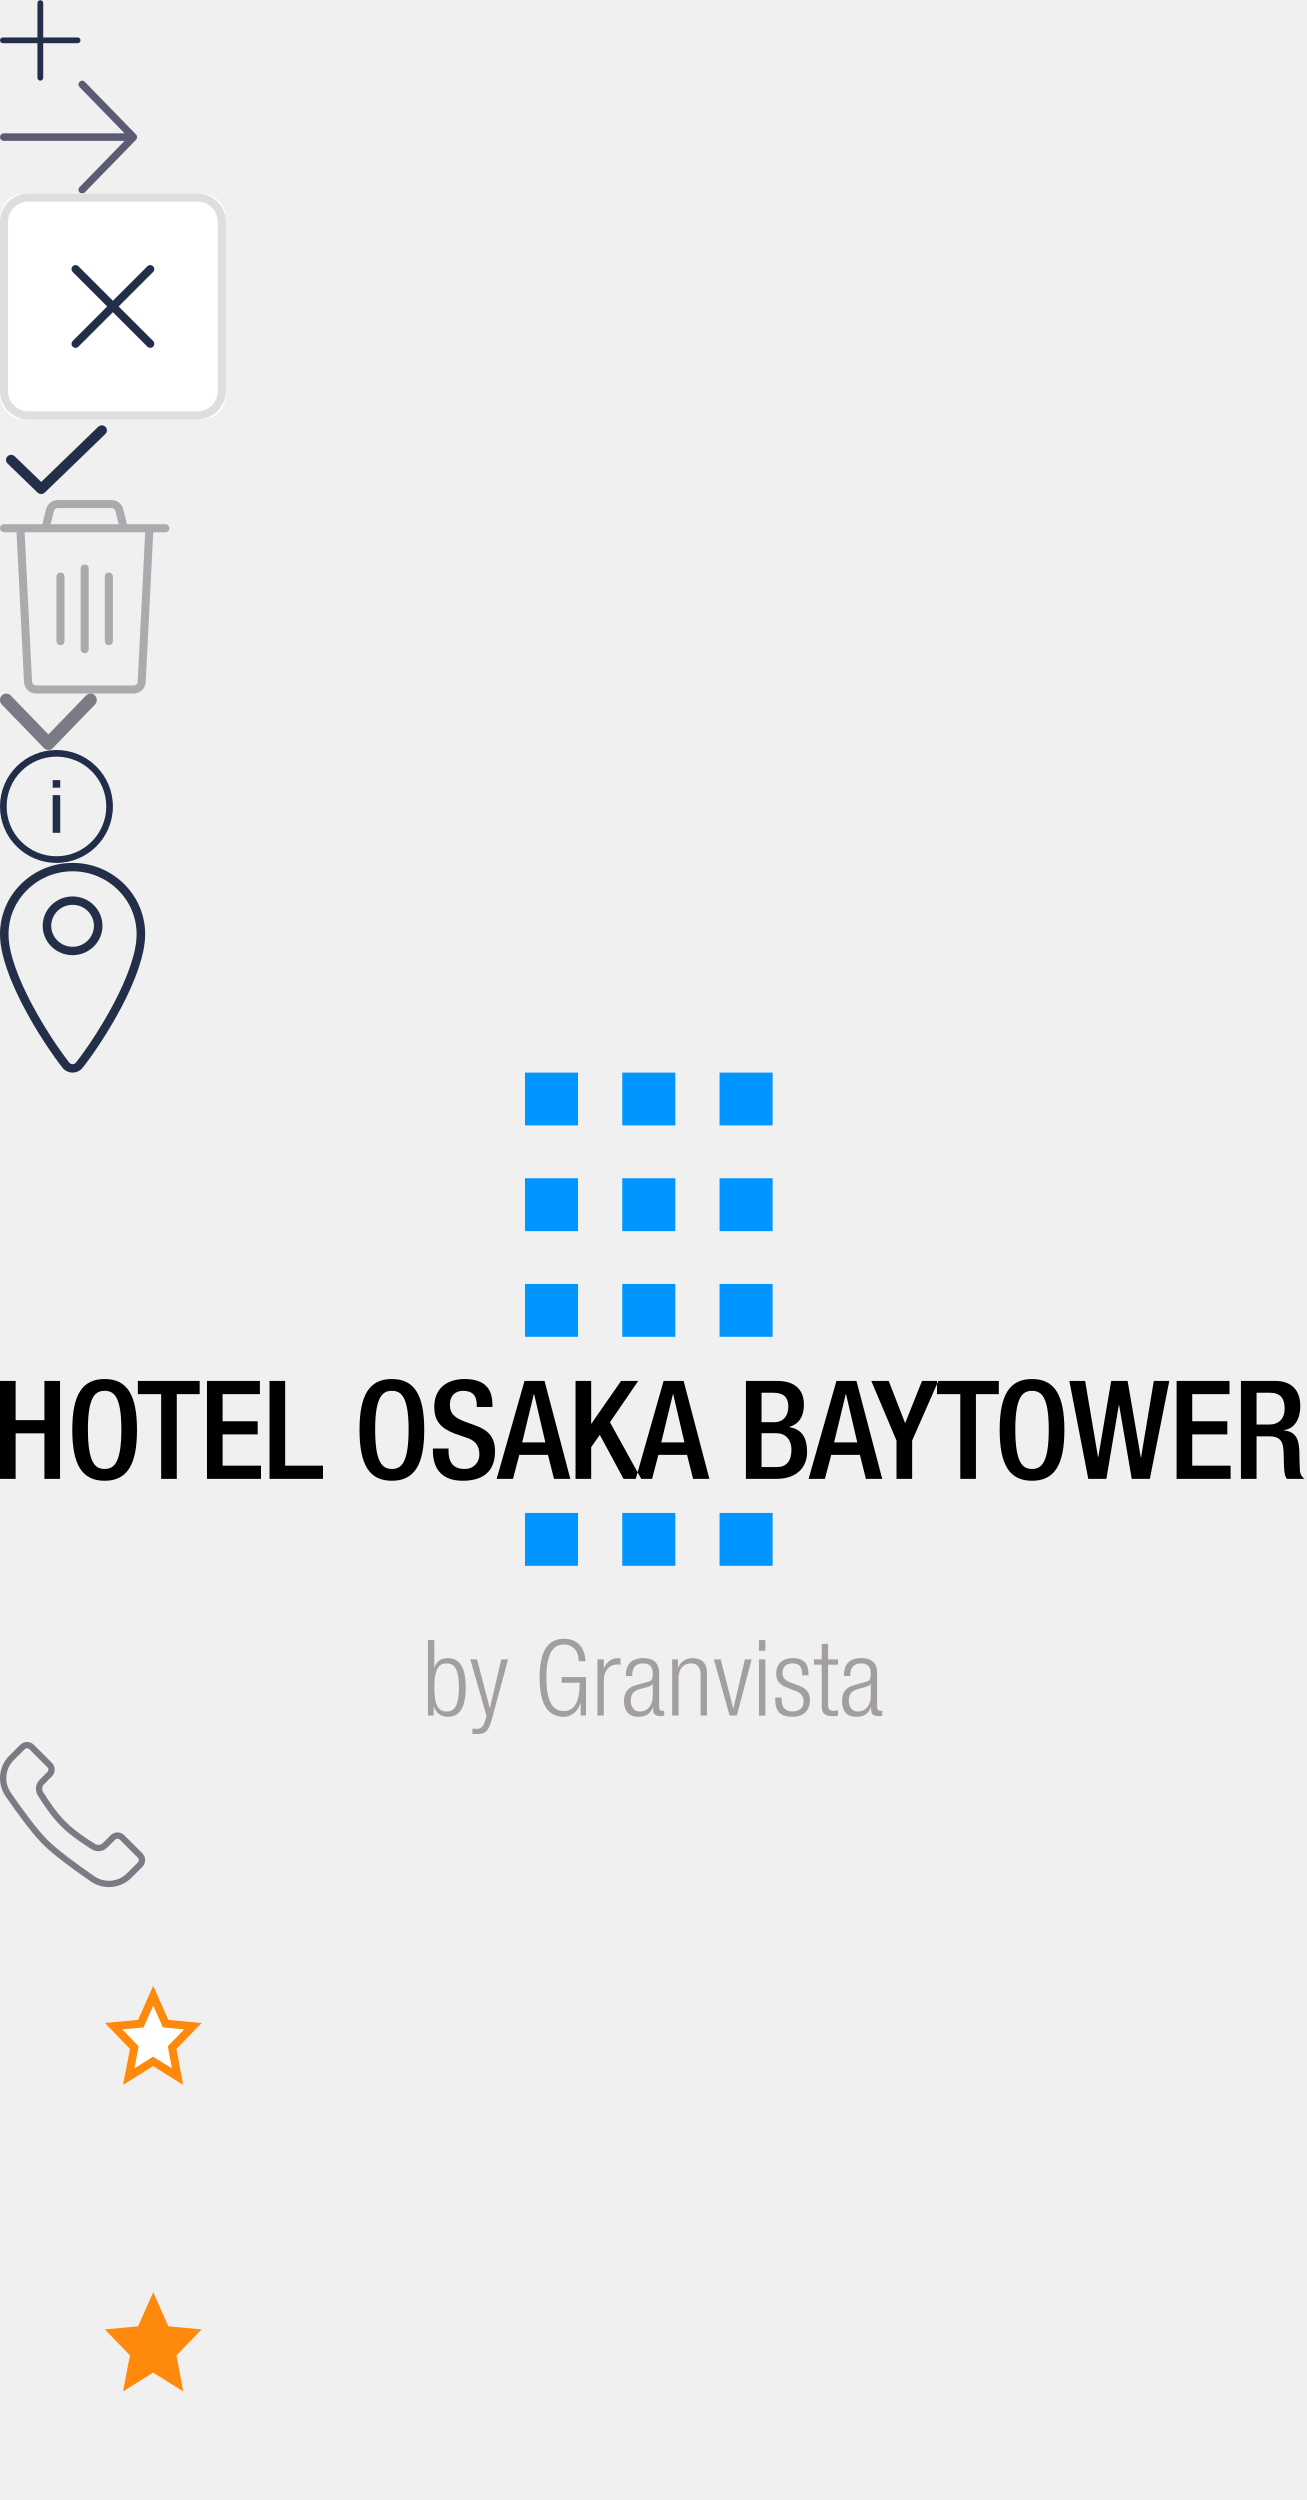
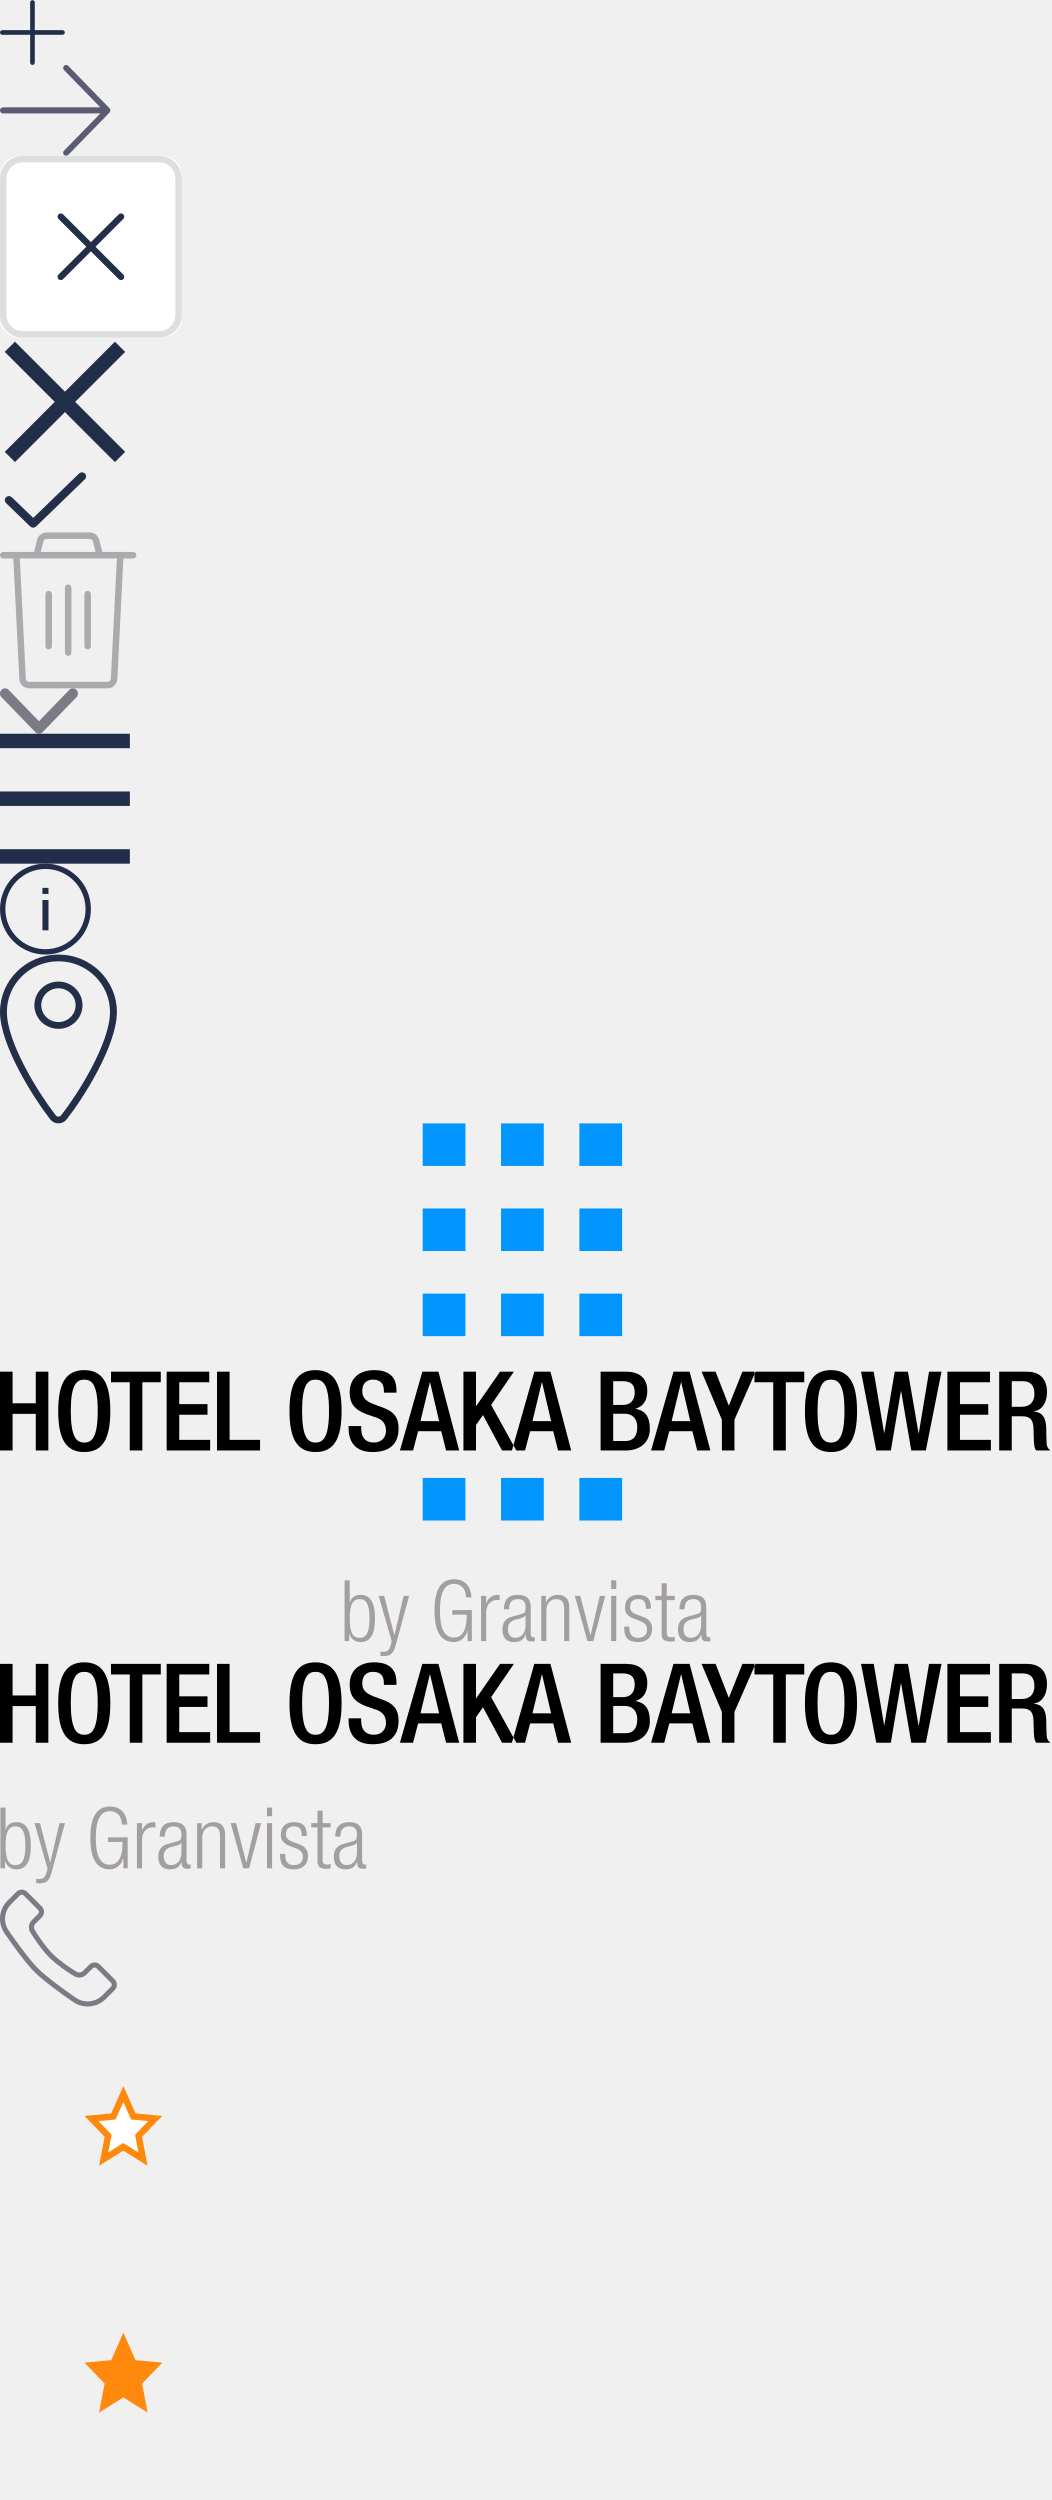
- <svg xmlns="http://www.w3.org/2000/svg" xmlns:xlink="http://www.w3.org/1999/xlink" width="162" height="310" viewBox="0 0 162 310">
+ <svg xmlns="http://www.w3.org/2000/svg" xmlns:xlink="http://www.w3.org/1999/xlink" width="162" height="385" viewBox="0 0 162 385">
  <svg width="10" height="10" viewBox="0 0 10 10" id="add-room" y="0">
    <path d="M5.357 5.358v4.286a.357.357 0 0 1-.714 0V5.358H.357a.357.357 0 0 1 0-.715h4.286V.357a.358.358 0 0 1 .714 0v4.286h4.286a.358.358 0 0 1 0 .715H5.357z" fill="#232E48" fill-rule="evenodd" />
  </svg>
  <svg width="17" height="14" viewBox="0 0 17 14" id="arrow" y="10">
    <path fill="#5B5B74" fill-rule="evenodd" d="M16.867 6.67c.09.092.133.211.133.33a.47.47 0 0 1-.133.33l-6.363 6.533a.447.447 0 0 1-.643 0 .476.476 0 0 1 0-.66l5.587-5.736H.455A.46.46 0 0 1 0 7a.46.46 0 0 1 .455-.466h14.993L9.861.796a.476.476 0 0 1 0-.66.447.447 0 0 1 .643 0l6.363 6.534z" />
  </svg>
  <svg width="28" height="28" viewBox="0 0 28 28" id="close-btn" y="24">
    <defs>
      <rect id="a" width="28" height="28" rx="3" />
    </defs>
    <g fill="none" fill-rule="evenodd">
      <use fill="#FFF" xlink:href="#a" />
      <rect stroke="#DDDEE0" x=".5" y=".5" width="27" height="27" rx="3" />
      <path d="M14.496 14l4.401 4.4a.352.352 0 0 1-.497.497l-4.4-4.4-4.4 4.4a.352.352 0 0 1-.497-.497l4.4-4.4-4.4-4.4a.352.352 0 0 1 .497-.497l4.4 4.4 4.4-4.4a.352.352 0 0 1 .497.497l-4.4 4.4z" stroke="#232E48" stroke-width=".3" fill="#232E48" />
    </g>
  </svg>
-   <svg width="14" height="10" viewBox="0 0 14 10" id="confirm-room" y="52">
+   <svg width="20" height="20" viewBox="0 0 20 20" id="close-menu" y="52">
+     <path d="M10 8.318L2.3.618.73 2.189l7.7 7.7-7.7 7.7 1.571 1.57L10 11.46l7.7 7.7 1.571-1.572-7.7-7.7 7.7-7.699L17.7.618l-7.7 7.7z" fill="#222D49" fill-rule="evenodd" />
+   </svg>
+   <svg width="14" height="10" viewBox="0 0 14 10" id="confirm-room" y="72">
    <path d="M12.891 1.615L5.37 8.895a.381.381 0 0 1-.526 0c-.001-.001 0-.004-.002-.005l-.011-.008-3.72-3.6a.356.356 0 0 1 0-.515.384.384 0 0 1 .53 0l3.472 3.359 7.252-7.02a.38.38 0 0 1 .527 0 .352.352 0 0 1 0 .51" stroke="#232E48" stroke-width=".526" fill="#232E48" fill-rule="evenodd" />
  </svg>
-   <svg width="21" height="24" viewBox="0 0 21 24" id="delete-icon" y="62">
+   <svg width="21" height="24" viewBox="0 0 21 24" id="delete-icon" y="82">
    <path d="M17.074 22.523a.501.501 0 0 1-.5.477H4.476a.501.501 0 0 1-.5-.475L3.051 4h14.95l-.927 18.523zM6.686 1.378A.5.5 0 0 1 7.171 1h6.658c.23 0 .43.156.484.378L14.72 3H6.281l.405-1.622zM20.5 3a.5.5 0 1 1 0 1h-1.499l-.929 18.574A1.5 1.5 0 0 1 16.574 24H4.476a1.5 1.5 0 0 1-1.498-1.424L2.05 4H.5a.5.5 0 1 1 0-1h4.75l.466-1.864A1.499 1.499 0 0 1 7.171 0h6.658a1.5 1.5 0 0 1 1.455 1.136L15.75 3h4.75zm-13 6a.5.5 0 0 0-.5.5v8a.5.5 0 0 0 1 0v-8a.5.5 0 0 0-.5-.5zm6 0a.5.5 0 0 0-.5.5v8a.5.5 0 0 0 1 0v-8a.5.5 0 0 0-.5-.5zm-3-1a.5.5 0 0 0-.5.5v10a.5.5 0 0 0 1 0v-10a.5.5 0 0 0-.5-.5z" fill="#AAABAE" fill-rule="evenodd" />
  </svg>
-   <svg width="12" height="7" viewBox="0 0 12 7" id="down-arrow" y="86">
+   <svg width="12" height="7" viewBox="0 0 12 7" id="down-arrow" y="106">
    <path d="M11.774.235a.756.756 0 0 0-1.096 0L6 5.068 1.322.235a.774.774 0 0 0-1.096 0A.808.808 0 0 0 0 .8c0 .214.08.414.226.566l5.227 5.399a.752.752 0 0 0 1.095 0l5.226-5.4A.81.81 0 0 0 12 .8a.808.808 0 0 0-.226-.565" fill="#7B7B85" fill-rule="evenodd" />
  </svg>
-   <svg width="14" height="14" viewBox="0 0 14 14" id="info-icon" y="93">
+   <svg width="20" height="20" viewBox="0 0 20 20" id="hamburguer-icon" y="113">
+     <path d="M0 0h20v2.222H0V0zm0 8.889h20v2.222H0V8.89zm0 8.889h20V20H0v-2.222z" fill="#222D49" fill-rule="evenodd" />
+   </svg>
+   <svg width="14" height="14" viewBox="0 0 14 14" id="info-icon" y="133">
    <path d="M7 14A7 7 0 1 1 7 0a7 7 0 0 1 0 14zm0-.824A6.176 6.176 0 1 0 7 .824a6.176 6.176 0 0 0 0 12.352zm-.467-8.51v-.933h.934v.934h-.934zm0 5.6V5.6h.934v4.667h-.934z" fill="#222D49" fill-rule="evenodd" />
  </svg>
-   <svg width="18" height="26" viewBox="0 0 18 26" id="location-icon" y="107">
+   <svg width="18" height="26" viewBox="0 0 18 26" id="location-icon" y="147">
    <path fill="#232E48" fill-rule="evenodd" d="M9 10.4c-1.46 0-2.647-1.166-2.647-2.6C6.353 6.366 7.54 5.2 9 5.2c1.46 0 2.647 1.166 2.647 2.6 0 1.434-1.188 2.6-2.647 2.6m0-6.24c-2.047 0-3.706 1.629-3.706 3.64S6.954 11.44 9 11.44c2.047 0 3.706-1.629 3.706-3.64S11.046 4.16 9 4.16m.417 20.6a.522.522 0 0 1-.415.2.52.52 0 0 1-.416-.202C6.131 21.638 1.059 13.641 1.059 8.84c0-4.301 3.562-7.8 7.941-7.8 4.38 0 7.941 3.499 7.941 7.8 0 4.828-5.07 12.809-7.524 15.92M9 0C4.03 0 0 3.958 0 8.84c0 5.176 5.276 13.412 7.748 16.555A1.59 1.59 0 0 0 9.002 26c.466 0 .934-.2 1.252-.604C12.728 22.262 18 14.047 18 8.84 18 3.958 13.97 0 9 0" />
  </svg>
-   <svg width="162" height="83" viewBox="0 0 162 83" id="logo" y="133">
+   <svg width="162" height="83" viewBox="0 0 162 83" id="logo" y="173">
    <g fill="none" fill-rule="evenodd">
      <path d="M53.065 79.724v-9.357h.79v3.446h.026c.171-.734.75-1.205 1.632-1.205 1.54 0 2.238 1.218 2.238 3.63 0 2.424-.698 3.643-2.238 3.643-.842 0-1.5-.511-1.71-1.31h-.027v1.153h-.71zm.79-3.486c0 2.581.724 2.988 1.527 2.988.79 0 1.526-.407 1.526-2.988 0-2.569-.737-2.975-1.526-2.975-.803 0-1.527.406-1.527 2.975zm6.475 3.552l-.197.654c-.224.734-.553.93-1.04.93-.171 0-.342-.012-.513-.025v.655c.158.013.316.026.526.026 1.08 0 1.474-.38 1.856-1.743l2.04-7.522h-.842l-1.409 6.028h-.026l-1.566-6.028h-.842l2.013 7.024zm11.543-4.129v.197c0 2.201-.698 3.315-1.961 3.315-1.33 0-2.159-1.087-2.159-4.128 0-3.04.83-4.128 2.159-4.128 1.224 0 1.855.944 1.855 2.07h.843c-.106-1.611-.908-2.778-2.698-2.778-1.935 0-3.001 1.481-3.001 4.836 0 3.355 1.066 4.836 3 4.836.948 0 1.764-.655 2.067-1.704h.026v1.547h.658v-4.77h-3.014v.707h2.225zm2.211 4.063h.79v-4.351c0-1.35.802-1.98 1.684-1.98.119 0 .25.014.382.04v-.786a1.006 1.006 0 0 0-.277-.04c-.829 0-1.46.46-1.763 1.246h-.027v-1.088h-.79v6.959zm4.303-4.889h-.79c0-1.428.672-2.227 2.16-2.227 1.434 0 1.973.747 1.973 1.847v4.115c0 .38.132.577.408.577h.224v.577a1.165 1.165 0 0 1-.368.078c-.619 0-1.014-.144-1.014-.865v-.236h-.026c-.316.918-1.013 1.18-1.803 1.18-1.224 0-1.777-.76-1.777-1.966 0-.93.408-1.651 1.408-1.926l1.488-.42c.565-.144.67-.301.67-1.1 0-.892-.486-1.206-1.21-1.206-.948 0-1.343.563-1.343 1.572zm2.554 2.425v-1.468h-.027c-.092.25-.526.367-.842.459l-.658.17c-.79.21-1.198.603-1.198 1.442 0 .825.422 1.363 1.106 1.363.96 0 1.619-.708 1.619-1.966zm2.409 2.464h.789v-4.679c0-1.088.605-1.782 1.54-1.782.803 0 1.198.472 1.198 1.428v5.033h.79v-5.256c0-1.31-.725-1.86-1.79-1.86-.725 0-1.383.34-1.79 1.127h-.027v-.97h-.71v6.959zm7.12 0h.895l1.842-6.96h-.842l-1.422 6.069h-.026l-1.553-6.068h-.842zm3.645-8.021h.79v-1.336h-.79zm0 8.021h.79v-6.96h-.79zm4.58-3.028c.698.276.948.669.948 1.285 0 .786-.54 1.245-1.382 1.245-.895 0-1.342-.511-1.342-1.547v-.183h-.79v.223c0 1.572.71 2.162 2.145 2.162 1.474 0 2.159-.878 2.159-2.07 0-.774-.356-1.416-1.303-1.77l-1.145-.432c-.79-.302-.948-.682-.948-1.167 0-.694.342-1.18 1.277-1.18.737 0 1.145.38 1.145 1.285v.197h.79v-.197c0-1.271-.606-1.94-1.922-1.94-1.198 0-2.08.577-2.08 2.006 0 .694.343 1.27 1.343 1.65l1.105.433zm3.199 1.888c0 .93.408 1.218 1.474 1.218.276 0 .46-.026.552-.078v-.656a1.71 1.71 0 0 1-.487.08c-.513 0-.75-.171-.75-.735V73.42h1.237v-.655h-1.237v-1.927h-.79v1.927h-.96v.655h.96v5.164zm3.526-3.749h-.789c0-1.428.671-2.227 2.159-2.227 1.434 0 1.974.747 1.974 1.847v4.115c0 .38.131.577.408.577h.223v.577a1.165 1.165 0 0 1-.368.078c-.619 0-1.013-.144-1.013-.865v-.236h-.027c-.316.918-1.013 1.18-1.803 1.18-1.224 0-1.777-.76-1.777-1.966 0-.93.408-1.651 1.409-1.926l1.487-.42c.566-.144.671-.301.671-1.1 0-.892-.487-1.206-1.21-1.206-.948 0-1.343.563-1.343 1.572zm2.554 2.425v-1.468h-.026c-.092.25-.527.367-.843.459l-.658.17c-.79.21-1.197.603-1.197 1.442 0 .825.42 1.363 1.105 1.363.961 0 1.62-.708 1.62-1.966z" fill="#2F2522" opacity=".4" />
      <path fill="#000" d="M0 50.376h1.938v-5.644h3.57v5.644h1.938V38.238H5.508V43.1h-3.57v-4.862H0v12.138zm12.975-1.224c1.156 0 2.074-.731 2.074-4.896 0-4.08-.918-4.794-2.074-4.794-1.156 0-2.074.714-2.074 4.794 0 4.165.918 4.896 2.074 4.896zm0 1.462c-2.788 0-4.012-1.972-4.012-6.307 0-4.335 1.224-6.307 4.012-6.307 2.788 0 4.012 1.972 4.012 6.307 0 4.335-1.224 6.307-4.012 6.307zm7.008-.238h1.938V39.87h2.839v-1.632h-7.667v1.632h2.89v10.506zm5.682 0h6.698v-1.632h-4.76v-3.876h4.352v-1.632h-4.352V39.87h4.624v-1.632h-6.562v12.138zm7.756 0h6.63v-1.632h-4.692V38.238h-1.938v12.138zm15.172-1.224c1.156 0 2.074-.731 2.074-4.896 0-4.08-.918-4.794-2.074-4.794-1.156 0-2.074.714-2.074 4.794 0 4.165.918 4.896 2.074 4.896zm0 1.462c-2.788 0-4.012-1.972-4.012-6.307 0-4.335 1.224-6.307 4.012-6.307 2.788 0 4.012 1.972 4.012 6.307 0 4.335-1.224 6.307-4.012 6.307zm5.087-3.995v.289c0 1.7.68 3.706 3.689 3.706 2.448 0 4.012-1.071 4.012-3.655 0-1.683-.748-2.601-2.465-3.213l-1.309-.476c-1.292-.493-1.819-1.02-1.819-2.057 0-1.292.799-1.751 1.632-1.751 1.224 0 1.7.646 1.7 1.751v.255h1.938v-.272c0-1.258-.323-3.196-3.434-3.196-2.261 0-3.774 1.224-3.774 3.434 0 1.734.765 2.652 2.533 3.332l1.326.459c1.088.323 1.734.884 1.734 2.159 0 .884-.629 1.768-1.836 1.768-1.326 0-1.989-.748-1.989-2.227v-.306H53.68zm7.909 3.757l3.451-12.138h2.482l3.196 12.138h-2.023l-.748-2.975h-3.553l-.782 2.975h-2.023zm3.162-4.522h2.873L66.23 39.87h-.034l-1.445 5.984zm6.617 4.522V38.238h1.938v5.287h.034l3.672-5.287h2.125l-3.502 5.117 3.876 7.021h-2.193l-2.941-5.457-1.071 1.53v3.927h-1.938zm7.467 0l3.451-12.138h2.482l3.196 12.138h-2.023l-.748-2.975H81.64l-.782 2.975h-2.023zm3.162-4.522h2.873l-1.394-5.984h-.034l-1.445 5.984zm10.497 4.522V38.238h3.927c1.819 0 3.264.816 3.264 2.941 0 1.462-.595 2.38-1.785 2.754v.034c1.326.238 2.176 1.037 2.176 3.094 0 2.04-1.462 3.315-3.74 3.315h-3.842zm1.938-1.462h1.921c1.156 0 1.785-.731 1.785-2.142 0-1.309-.765-2.057-1.904-2.057h-1.802v4.199zm0-5.559h1.53c1.173 0 1.785-.765 1.785-1.921 0-1.445-.867-1.734-1.955-1.734h-1.36v3.655zm5.835 7.021l3.451-12.138h2.482l3.196 12.138h-2.023l-.748-2.975h-3.553l-.782 2.975h-2.023zm3.162-4.522h2.873l-1.394-5.984h-.034l-1.445 5.984zm7.739 4.522v-4.743l-3.128-7.395h2.159l2.04 5.236 2.091-5.236h2.023l-3.247 7.395v4.743h-1.938zm7.909 0V39.87h-2.89v-1.632h7.667v1.632h-2.839v10.506h-1.938zm8.895-1.224c1.156 0 2.074-.731 2.074-4.896 0-4.08-.918-4.794-2.074-4.794-1.156 0-2.074.714-2.074 4.794 0 4.165.918 4.896 2.074 4.896zm0 1.462c-2.788 0-4.012-1.972-4.012-6.307 0-4.335 1.224-6.307 4.012-6.307 2.788 0 4.012 1.972 4.012 6.307 0 4.335-1.224 6.307-4.012 6.307zm6.974-.238h2.244l1.547-9.146h.034l1.564 9.146h2.244l2.414-12.138h-1.921l-1.581 9.486h-.034l-1.632-9.486h-2.04l-1.598 9.435h-.034l-1.598-9.435H132.6l2.346 12.138zm10.952 0h6.698v-1.632h-4.76v-3.876h4.352v-1.632h-4.352V39.87h4.624v-1.632h-6.562v12.138zm9.915-6.732h1.547c1.241 0 1.938-.748 1.938-1.972 0-1.292-.544-1.972-1.836-1.972h-1.649v3.944zm-1.938 6.732V38.238h4.284c1.7 0 3.077.867 3.077 3.128 0 1.564-.68 2.771-2.023 2.975v.034c1.224.119 1.836.782 1.904 2.482.017.799.017 1.734.068 2.465.051.595.323.867.578 1.054h-2.193c-.187-.221-.272-.595-.323-1.071a11.65 11.65 0 0 1-.051-1.088c0-.357-.017-.765-.034-1.207-.051-1.326-.459-1.904-1.768-1.904h-1.581v5.27h-1.938z" />
      <path fill="#0095FF" d="M65.097 54.605h6.58v6.553h-6.58v-6.553zm12.064 0h6.58v6.553h-6.58v-6.553zm12.065 0h6.58v6.553h-6.58v-6.553zm-24.13-28.394h6.581v6.552h-6.58v-6.552zm12.065 0h6.58v6.552h-6.58v-6.552zm12.065 0h6.58v6.552h-6.58v-6.552zm-24.13-13.106h6.581v6.553h-6.58v-6.553zm12.065 0h6.58v6.553h-6.58v-6.553zm12.065 0h6.58v6.553h-6.58v-6.553zM65.096 0h6.581v6.553h-6.58V0zm12.065 0h6.58v6.553h-6.58V0zm12.065 0h6.58v6.553h-6.58V0z" />
    </g>
  </svg>
-   <svg width="18" height="18" viewBox="0 0 18 18" id="phone-icon" y="216">
+   <svg width="162" height="35" viewBox="0 0 162 35" id="logo-mobile" y="256">
+     <g transform="translate(0 -1)" fill="none" fill-rule="evenodd">
+       <g opacity=".4" fill="#2F2522">
+         <path d="M.065 32.724v-9.357h.79v3.446H.88c.171-.734.75-1.205 1.632-1.205 1.54 0 2.238 1.218 2.238 3.63 0 2.424-.698 3.643-2.238 3.643-.842 0-1.5-.511-1.71-1.31H.775v1.153h-.71zm.79-3.486c0 2.581.724 2.988 1.527 2.988.79 0 1.526-.407 1.526-2.988 0-2.569-.737-2.975-1.526-2.975-.803 0-1.527.406-1.527 2.975zM7.33 32.79l-.197.654c-.224.734-.553.93-1.04.93-.171 0-.342-.012-.513-.025v.655c.158.013.316.026.526.026 1.08 0 1.474-.38 1.856-1.743l2.04-7.522H9.16L7.75 31.793h-.026l-1.566-6.028h-.842l2.013 7.024zM18.873 28.661v.197c0 2.201-.698 3.315-1.961 3.315-1.33 0-2.159-1.087-2.159-4.128 0-3.04.83-4.128 2.159-4.128 1.224 0 1.855.944 1.855 2.07h.843c-.106-1.611-.908-2.778-2.698-2.778-1.935 0-3.001 1.481-3.001 4.836 0 3.355 1.066 4.836 3 4.836.948 0 1.764-.655 2.067-1.704h.026v1.547h.658v-4.77h-3.014v.707h2.225zM21.084 32.724h.79v-4.351c0-1.35.802-1.98 1.684-1.98.119 0 .25.014.382.04v-.786a1.006 1.006 0 0 0-.277-.04c-.829 0-1.46.46-1.763 1.246h-.027v-1.088h-.79v6.959zM25.387 27.835h-.79c0-1.428.672-2.227 2.16-2.227 1.434 0 1.973.747 1.973 1.847v4.115c0 .38.132.577.408.577h.224v.577a1.165 1.165 0 0 1-.368.078c-.619 0-1.014-.144-1.014-.865v-.236h-.026c-.316.918-1.013 1.18-1.803 1.18-1.224 0-1.777-.76-1.777-1.966 0-.93.408-1.651 1.408-1.926l1.488-.42c.565-.144.67-.301.67-1.1 0-.892-.486-1.206-1.21-1.206-.948 0-1.343.563-1.343 1.572zm2.554 2.425v-1.468h-.027c-.092.25-.526.367-.842.459l-.658.17c-.79.21-1.198.603-1.198 1.442 0 .825.422 1.363 1.106 1.363.96 0 1.619-.708 1.619-1.966zM30.35 32.724h.789v-4.679c0-1.088.605-1.782 1.54-1.782.803 0 1.198.472 1.198 1.428v5.033h.79v-5.256c0-1.31-.725-1.86-1.79-1.86-.725 0-1.383.34-1.79 1.127h-.027v-.97h-.71v6.959zM37.47 32.724h.895l1.842-6.96h-.842l-1.422 6.069h-.026l-1.553-6.068h-.842zM41.115 24.703h.79v-1.336h-.79zM41.115 32.724h.79v-6.96h-.79zM45.695 29.696c.698.276.948.669.948 1.285 0 .786-.54 1.245-1.382 1.245-.895 0-1.342-.511-1.342-1.547v-.183h-.79v.223c0 1.572.71 2.162 2.145 2.162 1.474 0 2.159-.878 2.159-2.07 0-.774-.356-1.416-1.303-1.77l-1.145-.432c-.79-.302-.948-.682-.948-1.167 0-.694.342-1.18 1.277-1.18.737 0 1.145.38 1.145 1.285v.197h.79v-.197c0-1.271-.606-1.94-1.922-1.94-1.198 0-2.08.577-2.08 2.006 0 .694.343 1.27 1.343 1.65l1.105.433zM48.894 31.584c0 .93.408 1.218 1.474 1.218.276 0 .46-.026.552-.078v-.656a1.71 1.71 0 0 1-.487.08c-.513 0-.75-.171-.75-.735V26.42h1.237v-.655h-1.237v-1.927h-.79v1.927h-.96v.655h.96v5.164zM52.42 27.835h-.789c0-1.428.671-2.227 2.159-2.227 1.434 0 1.974.747 1.974 1.847v4.115c0 .38.131.577.408.577h.223v.577a1.165 1.165 0 0 1-.368.078c-.619 0-1.013-.144-1.013-.865v-.236h-.027c-.316.918-1.013 1.18-1.803 1.18-1.224 0-1.777-.76-1.777-1.966 0-.93.408-1.651 1.409-1.926l1.487-.42c.566-.144.671-.301.671-1.1 0-.892-.487-1.206-1.21-1.206-.948 0-1.343.563-1.343 1.572zm2.554 2.425v-1.468h-.026c-.092.25-.527.367-.843.459l-.658.17c-.79.21-1.197.603-1.197 1.442 0 .825.42 1.363 1.105 1.363.961 0 1.62-.708 1.62-1.966z" />
+       </g>
+       <path d="M0 13.376h1.938V7.732h3.57v5.644h1.938V1.238H5.508V6.1h-3.57V1.238H0v12.138zm12.975-1.224c1.156 0 2.074-.731 2.074-4.896 0-4.08-.918-4.794-2.074-4.794-1.156 0-2.074.714-2.074 4.794 0 4.165.918 4.896 2.074 4.896zm0 1.462c-2.788 0-4.012-1.972-4.012-6.307C8.963 2.972 10.187 1 12.975 1c2.788 0 4.012 1.972 4.012 6.307 0 4.335-1.224 6.307-4.012 6.307zm7.008-.238h1.938V2.87h2.839V1.238h-7.667V2.87h2.89v10.506zm5.682 0h6.698v-1.632h-4.76V7.868h4.352V6.236h-4.352V2.87h4.624V1.238h-6.562v12.138zm7.756 0h6.63v-1.632h-4.692V1.238h-1.938v12.138zm15.172-1.224c1.156 0 2.074-.731 2.074-4.896 0-4.08-.918-4.794-2.074-4.794-1.156 0-2.074.714-2.074 4.794 0 4.165.918 4.896 2.074 4.896zm0 1.462c-2.788 0-4.012-1.972-4.012-6.307C44.581 2.972 45.805 1 48.593 1c2.788 0 4.012 1.972 4.012 6.307 0 4.335-1.224 6.307-4.012 6.307zm5.087-3.995v.289c0 1.7.68 3.706 3.689 3.706 2.448 0 4.012-1.071 4.012-3.655 0-1.683-.748-2.601-2.465-3.213l-1.309-.476c-1.292-.493-1.819-1.02-1.819-2.057 0-1.292.799-1.751 1.632-1.751 1.224 0 1.7.646 1.7 1.751v.255h1.938v-.272c0-1.258-.323-3.196-3.434-3.196-2.261 0-3.774 1.224-3.774 3.434 0 1.734.765 2.652 2.533 3.332l1.326.459c1.088.323 1.734.884 1.734 2.159 0 .884-.629 1.768-1.836 1.768-1.326 0-1.989-.748-1.989-2.227v-.306H53.68zm7.909 3.757L65.04 1.238h2.482l3.196 12.138h-2.023l-.748-2.975h-3.553l-.782 2.975h-2.023zm3.162-4.522h2.873L66.23 2.87h-.034l-1.445 5.984zm6.617 4.522V1.238h1.938v5.287h.034l3.672-5.287h2.125l-3.502 5.117 3.876 7.021h-2.193l-2.941-5.457-1.071 1.53v3.927h-1.938zm7.467 0l3.451-12.138h2.482l3.196 12.138h-2.023l-.748-2.975H81.64l-.782 2.975h-2.023zm3.162-4.522h2.873L83.476 2.87h-.034l-1.445 5.984zm10.497 4.522V1.238h3.927c1.819 0 3.264.816 3.264 2.941 0 1.462-.595 2.38-1.785 2.754v.034c1.326.238 2.176 1.037 2.176 3.094 0 2.04-1.462 3.315-3.74 3.315h-3.842zm1.938-1.462h1.921c1.156 0 1.785-.731 1.785-2.142 0-1.309-.765-2.057-1.904-2.057h-1.802v4.199zm0-5.559h1.53c1.173 0 1.785-.765 1.785-1.921 0-1.445-.867-1.734-1.955-1.734h-1.36v3.655zm5.835 7.021l3.451-12.138h2.482l3.196 12.138h-2.023l-.748-2.975h-3.553l-.782 2.975h-2.023zm3.162-4.522h2.873l-1.394-5.984h-.034l-1.445 5.984zm7.739 4.522V8.633l-3.128-7.395h2.159l2.04 5.236 2.091-5.236h2.023l-3.247 7.395v4.743h-1.938zm7.909 0V2.87h-2.89V1.238h7.667V2.87h-2.839v10.506h-1.938zm8.895-1.224c1.156 0 2.074-.731 2.074-4.896 0-4.08-.918-4.794-2.074-4.794-1.156 0-2.074.714-2.074 4.794 0 4.165.918 4.896 2.074 4.896zm0 1.462c-2.788 0-4.012-1.972-4.012-6.307 0-4.335 1.224-6.307 4.012-6.307 2.788 0 4.012 1.972 4.012 6.307 0 4.335-1.224 6.307-4.012 6.307zm6.974-.238h2.244l1.547-9.146h.034l1.564 9.146h2.244l2.414-12.138h-1.921l-1.581 9.486h-.034l-1.632-9.486h-2.04l-1.598 9.435h-.034l-1.598-9.435H132.6l2.346 12.138zm10.952 0h6.698v-1.632h-4.76V7.868h4.352V6.236h-4.352V2.87h4.624V1.238h-6.562v12.138zm9.915-6.732h1.547c1.241 0 1.938-.748 1.938-1.972 0-1.292-.544-1.972-1.836-1.972h-1.649v3.944zm-1.938 6.732V1.238h4.284c1.7 0 3.077.867 3.077 3.128 0 1.564-.68 2.771-2.023 2.975v.034c1.224.119 1.836.782 1.904 2.482.017.799.017 1.734.068 2.465.051.595.323.867.578 1.054h-2.193c-.187-.221-.272-.595-.323-1.071a11.65 11.65 0 0 1-.051-1.088c0-.357-.017-.765-.034-1.207-.051-1.326-.459-1.904-1.768-1.904h-1.581v5.27h-1.938z" fill="#000" />
+     </g>
+   </svg>
+   <svg width="18" height="18" viewBox="0 0 18 18" id="phone-icon" y="291">
    <path d="M17.098 14.937l-1.347 1.347a3.165 3.165 0 0 1-2.252.933 3.16 3.16 0 0 1-1.8-.56c-1.91-1.313-4.473-3.166-5.832-4.524C4.508 10.774 2.657 8.21 1.342 6.3a3.182 3.182 0 0 1 .374-4.052L3.063.902a.405.405 0 0 1 .576 0l2.243 2.243a.408.408 0 0 1 0 .576l-.967.966a1.571 1.571 0 0 0-.228 1.938c.55.899 1.656 2.589 2.877 3.81 1.221 1.221 2.912 2.327 3.81 2.878a1.57 1.57 0 0 0 1.939-.23l.966-.965a.405.405 0 0 1 .576 0l2.243 2.243a.408.408 0 0 1 0 .576m.553-1.13l-2.243-2.242a1.186 1.186 0 0 0-.84-.349c-.305 0-.61.116-.842.349l-.967.965a.788.788 0 0 1-.976.115c-.842-.515-2.494-1.591-3.665-2.763C6.946 8.71 5.87 7.059 5.354 6.216a.79.79 0 0 1 .115-.976l.966-.966a1.19 1.19 0 0 0 0-1.683L4.192.348A1.186 1.186 0 0 0 3.351 0c-.305 0-.609.116-.841.348L1.163 1.695a3.962 3.962 0 0 0-.466 5.048c1.366 1.986 3.227 4.553 4.617 5.943 1.39 1.39 3.956 3.251 5.943 4.617a3.963 3.963 0 0 0 5.048-.466l1.346-1.347a1.19 1.19 0 0 0 0-1.682" fill="#7B7B85" fill-rule="evenodd" />
  </svg>
-   <svg width="38" height="38" viewBox="0 0 38 38" id="rate" y="234">
+   <svg width="38" height="38" viewBox="0 0 38 38" id="rate" y="309">
    <defs>
      <filter x="-7.5%" y="-5%" width="115%" height="109.9%" filterUnits="objectBoundingBox" id="a">
        <feOffset in="SourceAlpha" result="shadowOffsetOuter1" />
        <feGaussianBlur stdDeviation="7.5" in="shadowOffsetOuter1" result="shadowBlurOuter1" />
        <feColorMatrix values="0 0 0 0 0 0 0 0 0 0.235 0 0 0 0 0.403 0 0 0 0.104 0" in="shadowBlurOuter1" result="shadowMatrixOuter1" />
        <feMerge>
          <feMergeNode in="shadowMatrixOuter1" />
          <feMergeNode in="SourceGraphic" />
        </feMerge>
      </filter>
      <path id="b" d="M6.6.23L4.725 4.463.6 4.847l3.113 3.22-.863 4.471 3.736-2.336 3.735 2.336-.838-4.473L12.6 4.847l-4.125-.385z" />
    </defs>
    <g transform="translate(12.4 12)" filter="url(#a)" fill="none" fill-rule="evenodd">
      <use fill="#FFF" xlink:href="#b" />
      <path stroke="#FF890D" d="M6.6 1.465L5.063 4.932l-3.38.316 2.57 2.66-.694 3.598 3.028-1.893 3.032 1.897-.675-3.608 2.572-2.654-3.38-.316L6.6 1.465z" />
    </g>
  </svg>
-   <svg width="38" height="38" viewBox="0 0 38 38" id="rate-filled" y="272">
+   <svg width="38" height="38" viewBox="0 0 38 38" id="rate-filled" y="347">
    <defs>
      <filter x="-7.5%" y="-5%" width="115%" height="109.9%" filterUnits="objectBoundingBox" id="a">
        <feOffset in="SourceAlpha" result="shadowOffsetOuter1" />
        <feGaussianBlur stdDeviation="7.5" in="shadowOffsetOuter1" result="shadowBlurOuter1" />
        <feColorMatrix values="0 0 0 0 0 0 0 0 0 0.235 0 0 0 0 0.403 0 0 0 0.104 0" in="shadowBlurOuter1" result="shadowMatrixOuter1" />
        <feMerge>
          <feMergeNode in="shadowMatrixOuter1" />
          <feMergeNode in="SourceGraphic" />
        </feMerge>
      </filter>
    </defs>
    <path d="M36 .23l-1.875 4.232L30 4.847l3.113 3.22-.863 4.471 3.736-2.336 3.735 2.336-.838-4.473L42 4.847l-4.125-.385z" transform="translate(-17 12)" filter="url(#a)" fill="#FF890D" fill-rule="evenodd" />
  </svg>
</svg>
